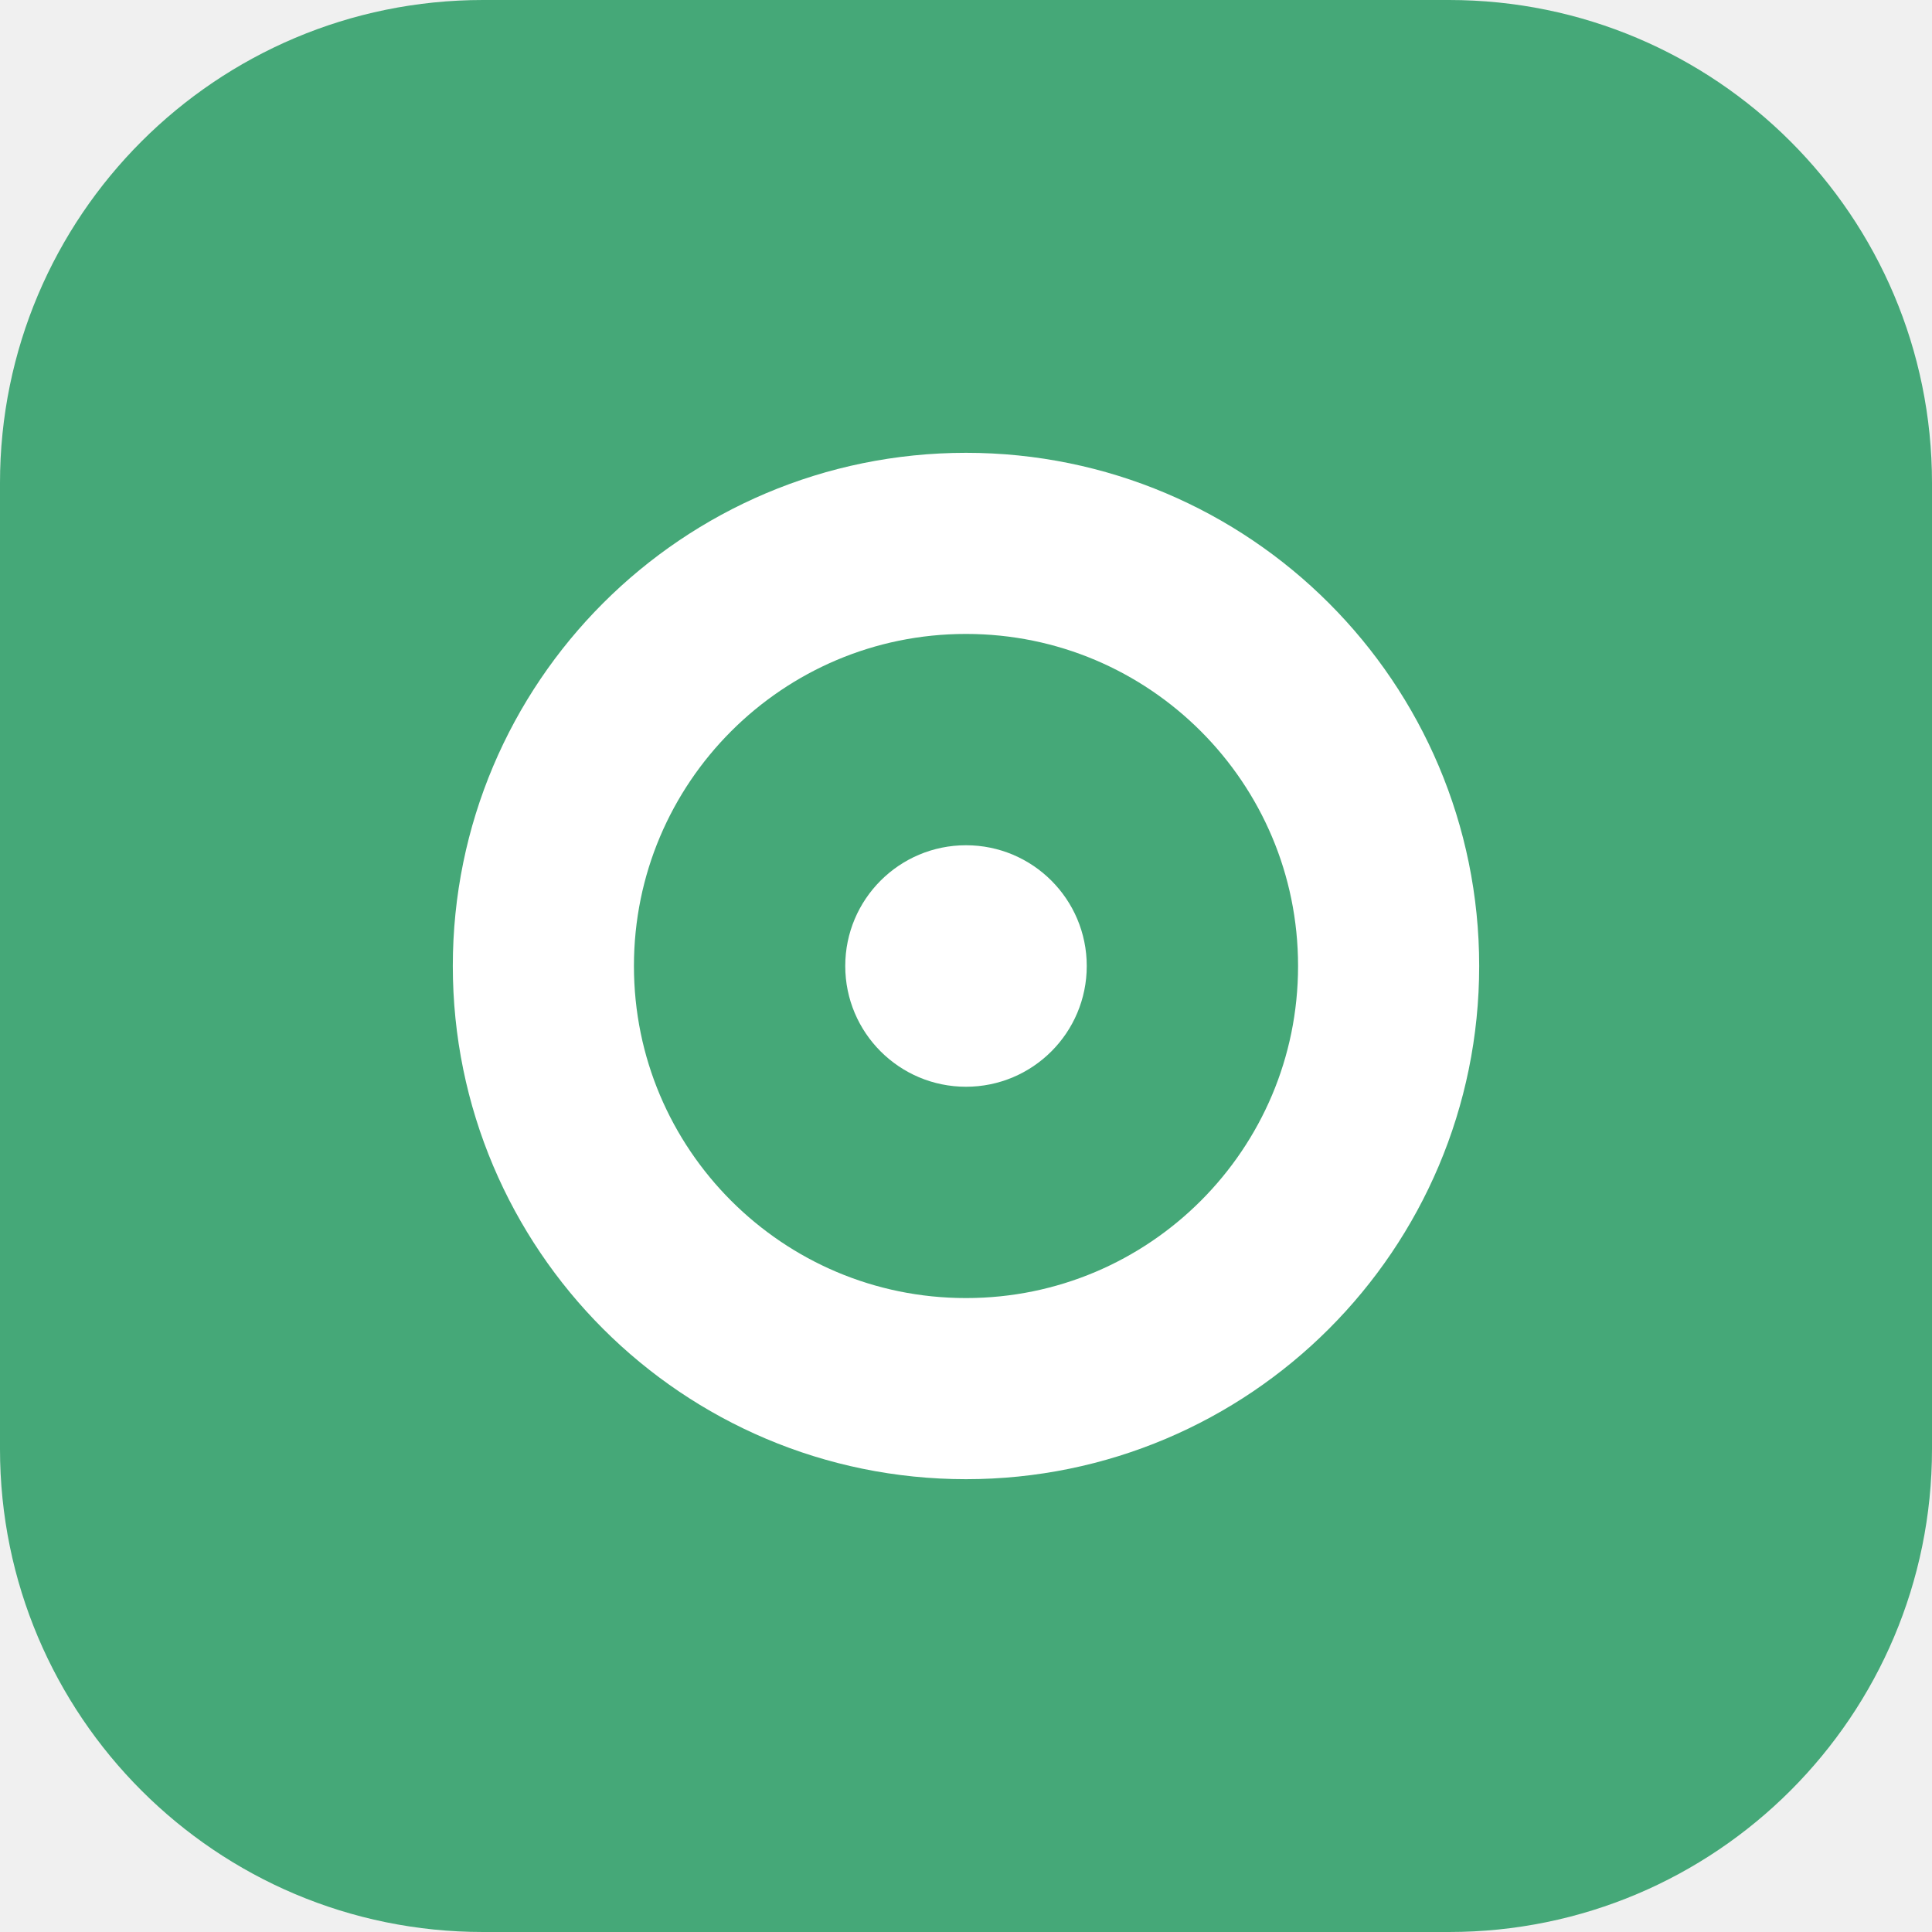
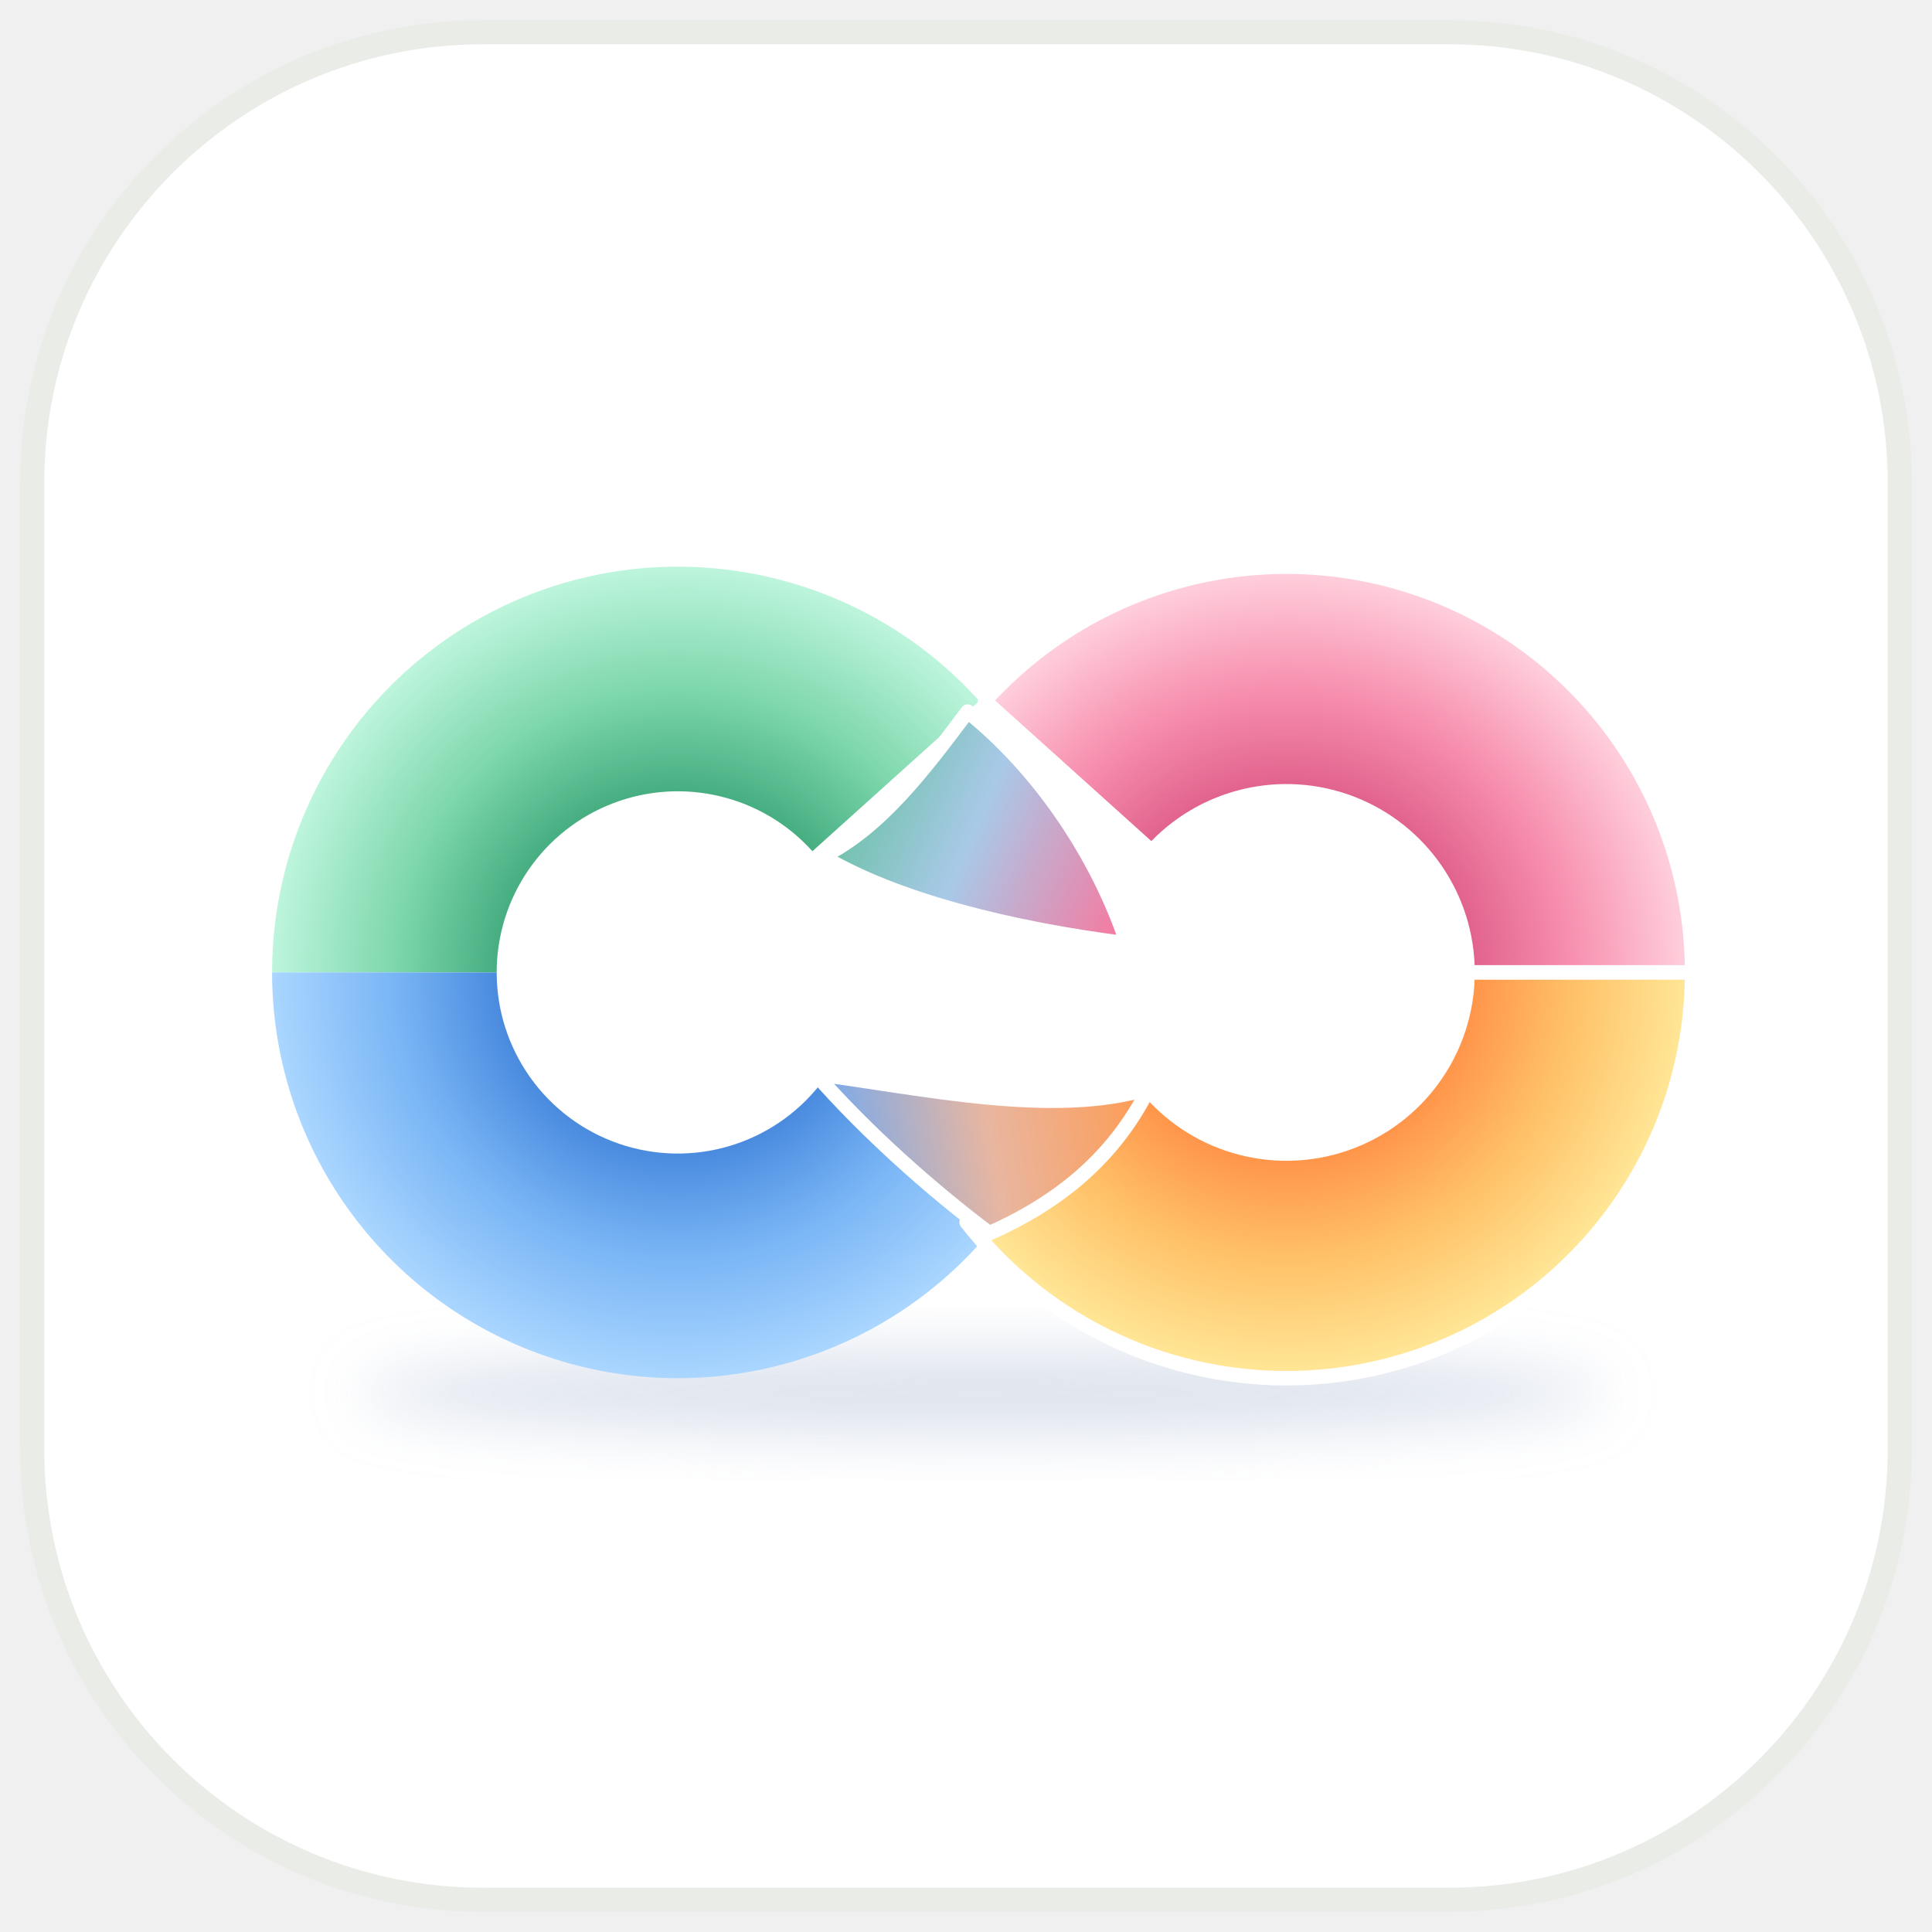
- <svg xmlns="http://www.w3.org/2000/svg" viewBox="0 0 64 64">
-   <rect width="64" height="64" rx="16" fill="#45A878" />
-   <circle cx="32" cy="32" r="14" fill="none" stroke="#fff" stroke-width="6" />
-   <circle cx="32" cy="32" r="4" fill="#fff" />
+ <svg xmlns="http://www.w3.org/2000/svg" viewBox="0 0 240 240" width="240" height="240">
+   <rect x="4" y="4" width="232" height="232" rx="56" fill="#FFFFFF" stroke="#EAECE8" stroke-width="3" />
+   <g transform="translate(14 56) scale(.9)">
+     <defs>
+       <radialGradient id="oc-r-g" cx="78" cy="72" r="56" gradientUnits="userSpaceOnUse">
+         <stop offset="0.446" stop-color="#46AE81" />
+         <stop offset="0.7" stop-color="#7ED7AD" />
+         <stop offset="1" stop-color="#BDF5DC" />
+       </radialGradient>
+       <radialGradient id="oc-r-b" cx="78" cy="72" r="56" gradientUnits="userSpaceOnUse">
+         <stop offset="0.446" stop-color="#4A8BDF" />
+         <stop offset="0.7" stop-color="#79B5F5" />
+         <stop offset="1" stop-color="#AAD6FF" />
+       </radialGradient>
+       <radialGradient id="oc-r-p" cx="162" cy="72" r="56" gradientUnits="userSpaceOnUse">
+         <stop offset="0.446" stop-color="#E0608B" />
+         <stop offset="0.7" stop-color="#F78FAF" />
+         <stop offset="1" stop-color="#FFD2DE" />
+       </radialGradient>
+       <radialGradient id="oc-r-o" cx="162" cy="72" r="56" gradientUnits="userSpaceOnUse">
+         <stop offset="0.446" stop-color="#FF9248" />
+         <stop offset="0.7" stop-color="#FFC067" />
+         <stop offset="1" stop-color="#FFE898" />
+       </radialGradient>
+       <linearGradient id="oc-t1" x1="96" y1="48" x2="138" y2="66" gradientUnits="userSpaceOnUse">
+         <stop offset="0" stop-color="#5DBF97" />
+         <stop offset=".5" stop-color="#A9C9E8" />
+         <stop offset="1" stop-color="#F27DA3" />
+       </linearGradient>
+       <linearGradient id="oc-t2" x1="98" y1="98" x2="144" y2="90" gradientUnits="userSpaceOnUse">
+         <stop offset="0" stop-color="#6FA9F2" />
+         <stop offset=".5" stop-color="#E9B6A0" />
+         <stop offset="1" stop-color="#FF9A4F" />
+       </linearGradient>
+       <filter id="oc-blur" x="-20%" y="-50%" width="140%" height="200%">
+         <feGaussianBlur stdDeviation="4" />
+       </filter>
+     </defs>
+     <ellipse cx="120" cy="130" rx="86" ry="6" fill="#8FA2C4" opacity=".3" filter="url(#oc-blur)" />
+     <path d="M22.00 72.00A56 56 0 0 1 119.62 34.53L96.58 55.27A25 25 0 0 0 53.00 72.00Z" fill="url(#oc-r-g)" />
+     <path d="M122.13 106.48A56 56 0 0 1 22.00 72.00L53.00 72.00A25 25 0 0 0 97.70 87.39Z" fill="url(#oc-r-b)" />
+     <path d="M120.38 34.53A56 56 0 0 1 218.00 72.00L187.00 72.00A25 25 0 0 0 143.42 55.27Z" fill="url(#oc-r-p)" stroke="#fff" stroke-width="2" stroke-linejoin="round" />
+     <path d="M218.00 72.00A56 56 0 0 1 117.87 106.48L142.30 87.39A25 25 0 0 0 187.00 72.00Z" fill="url(#oc-r-o)" stroke="#fff" stroke-width="2" stroke-linejoin="round" />
+     <path d="M118 36C128 44 136 56 140 68C124 66 108 62 98 56C106 52 112 44 118 36Z" fill="url(#oc-t1)" stroke="#fff" stroke-width="2" stroke-linejoin="round" />
+     <path d="M121 108C113 102 104 94 97 86C112 88 130 92 143 88C138 98 130 104 121 108Z" fill="url(#oc-t2)" stroke="#fff" stroke-width="2" stroke-linejoin="round" />
+   </g>
</svg>
